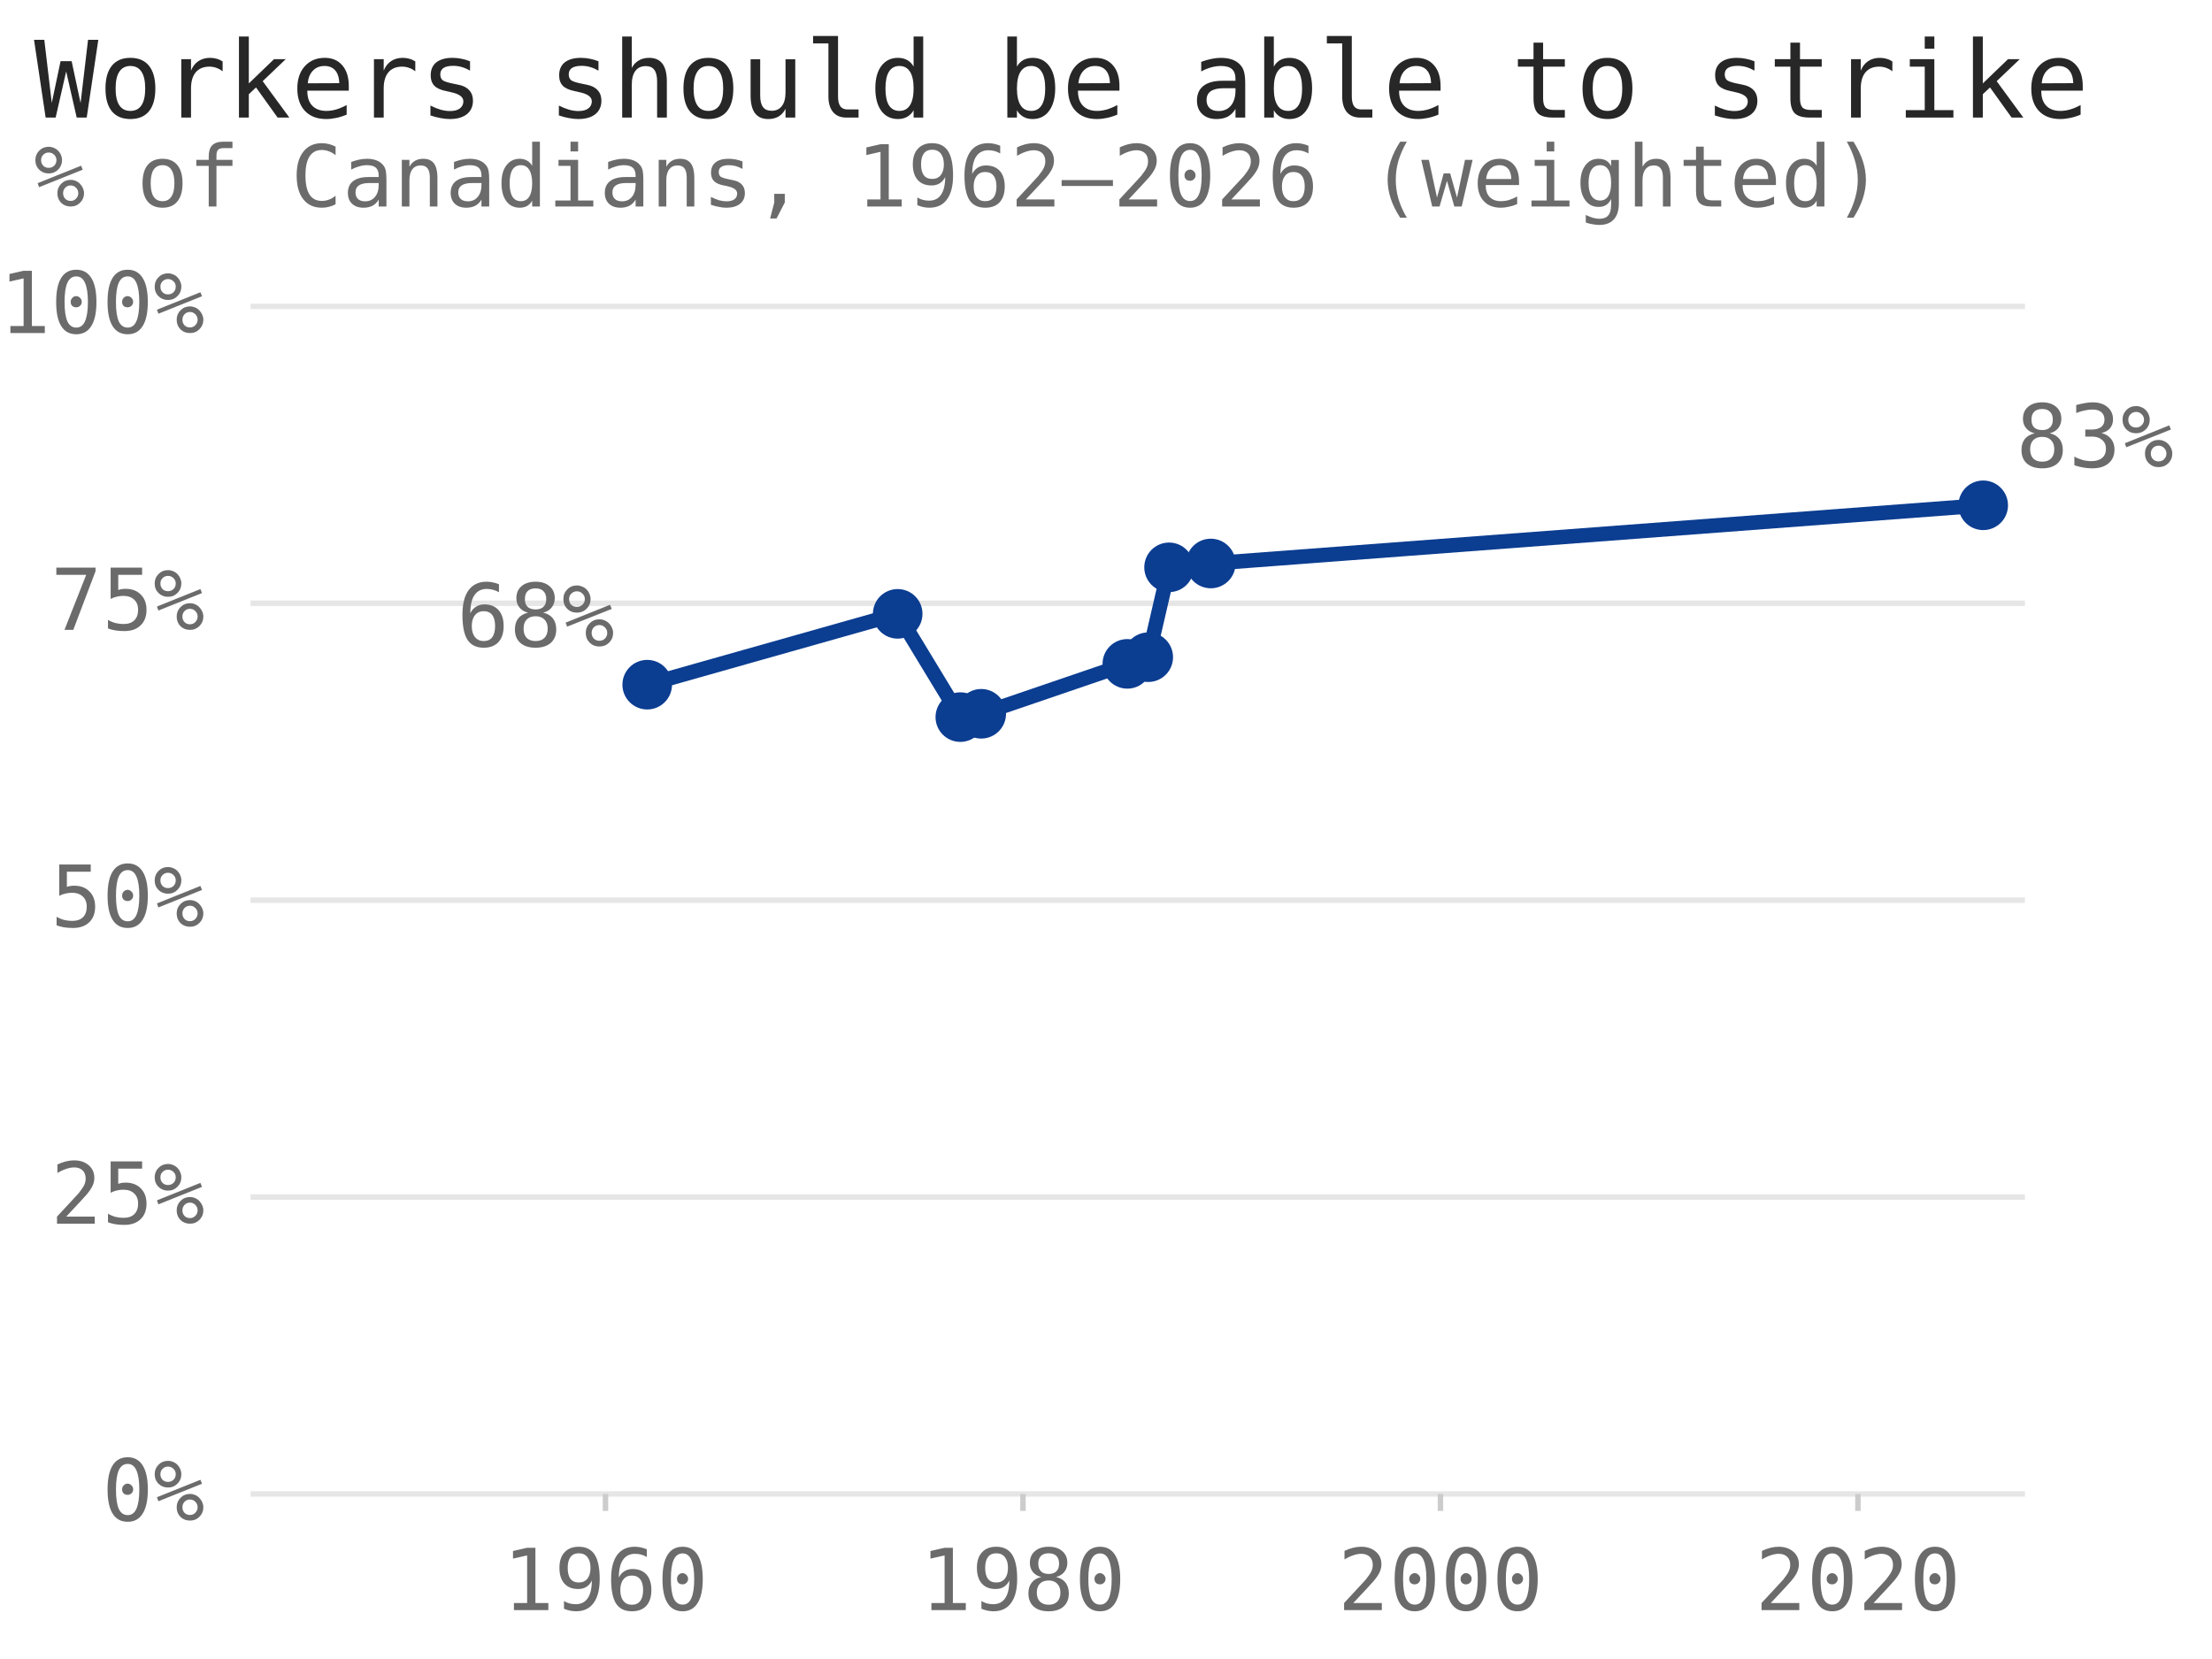
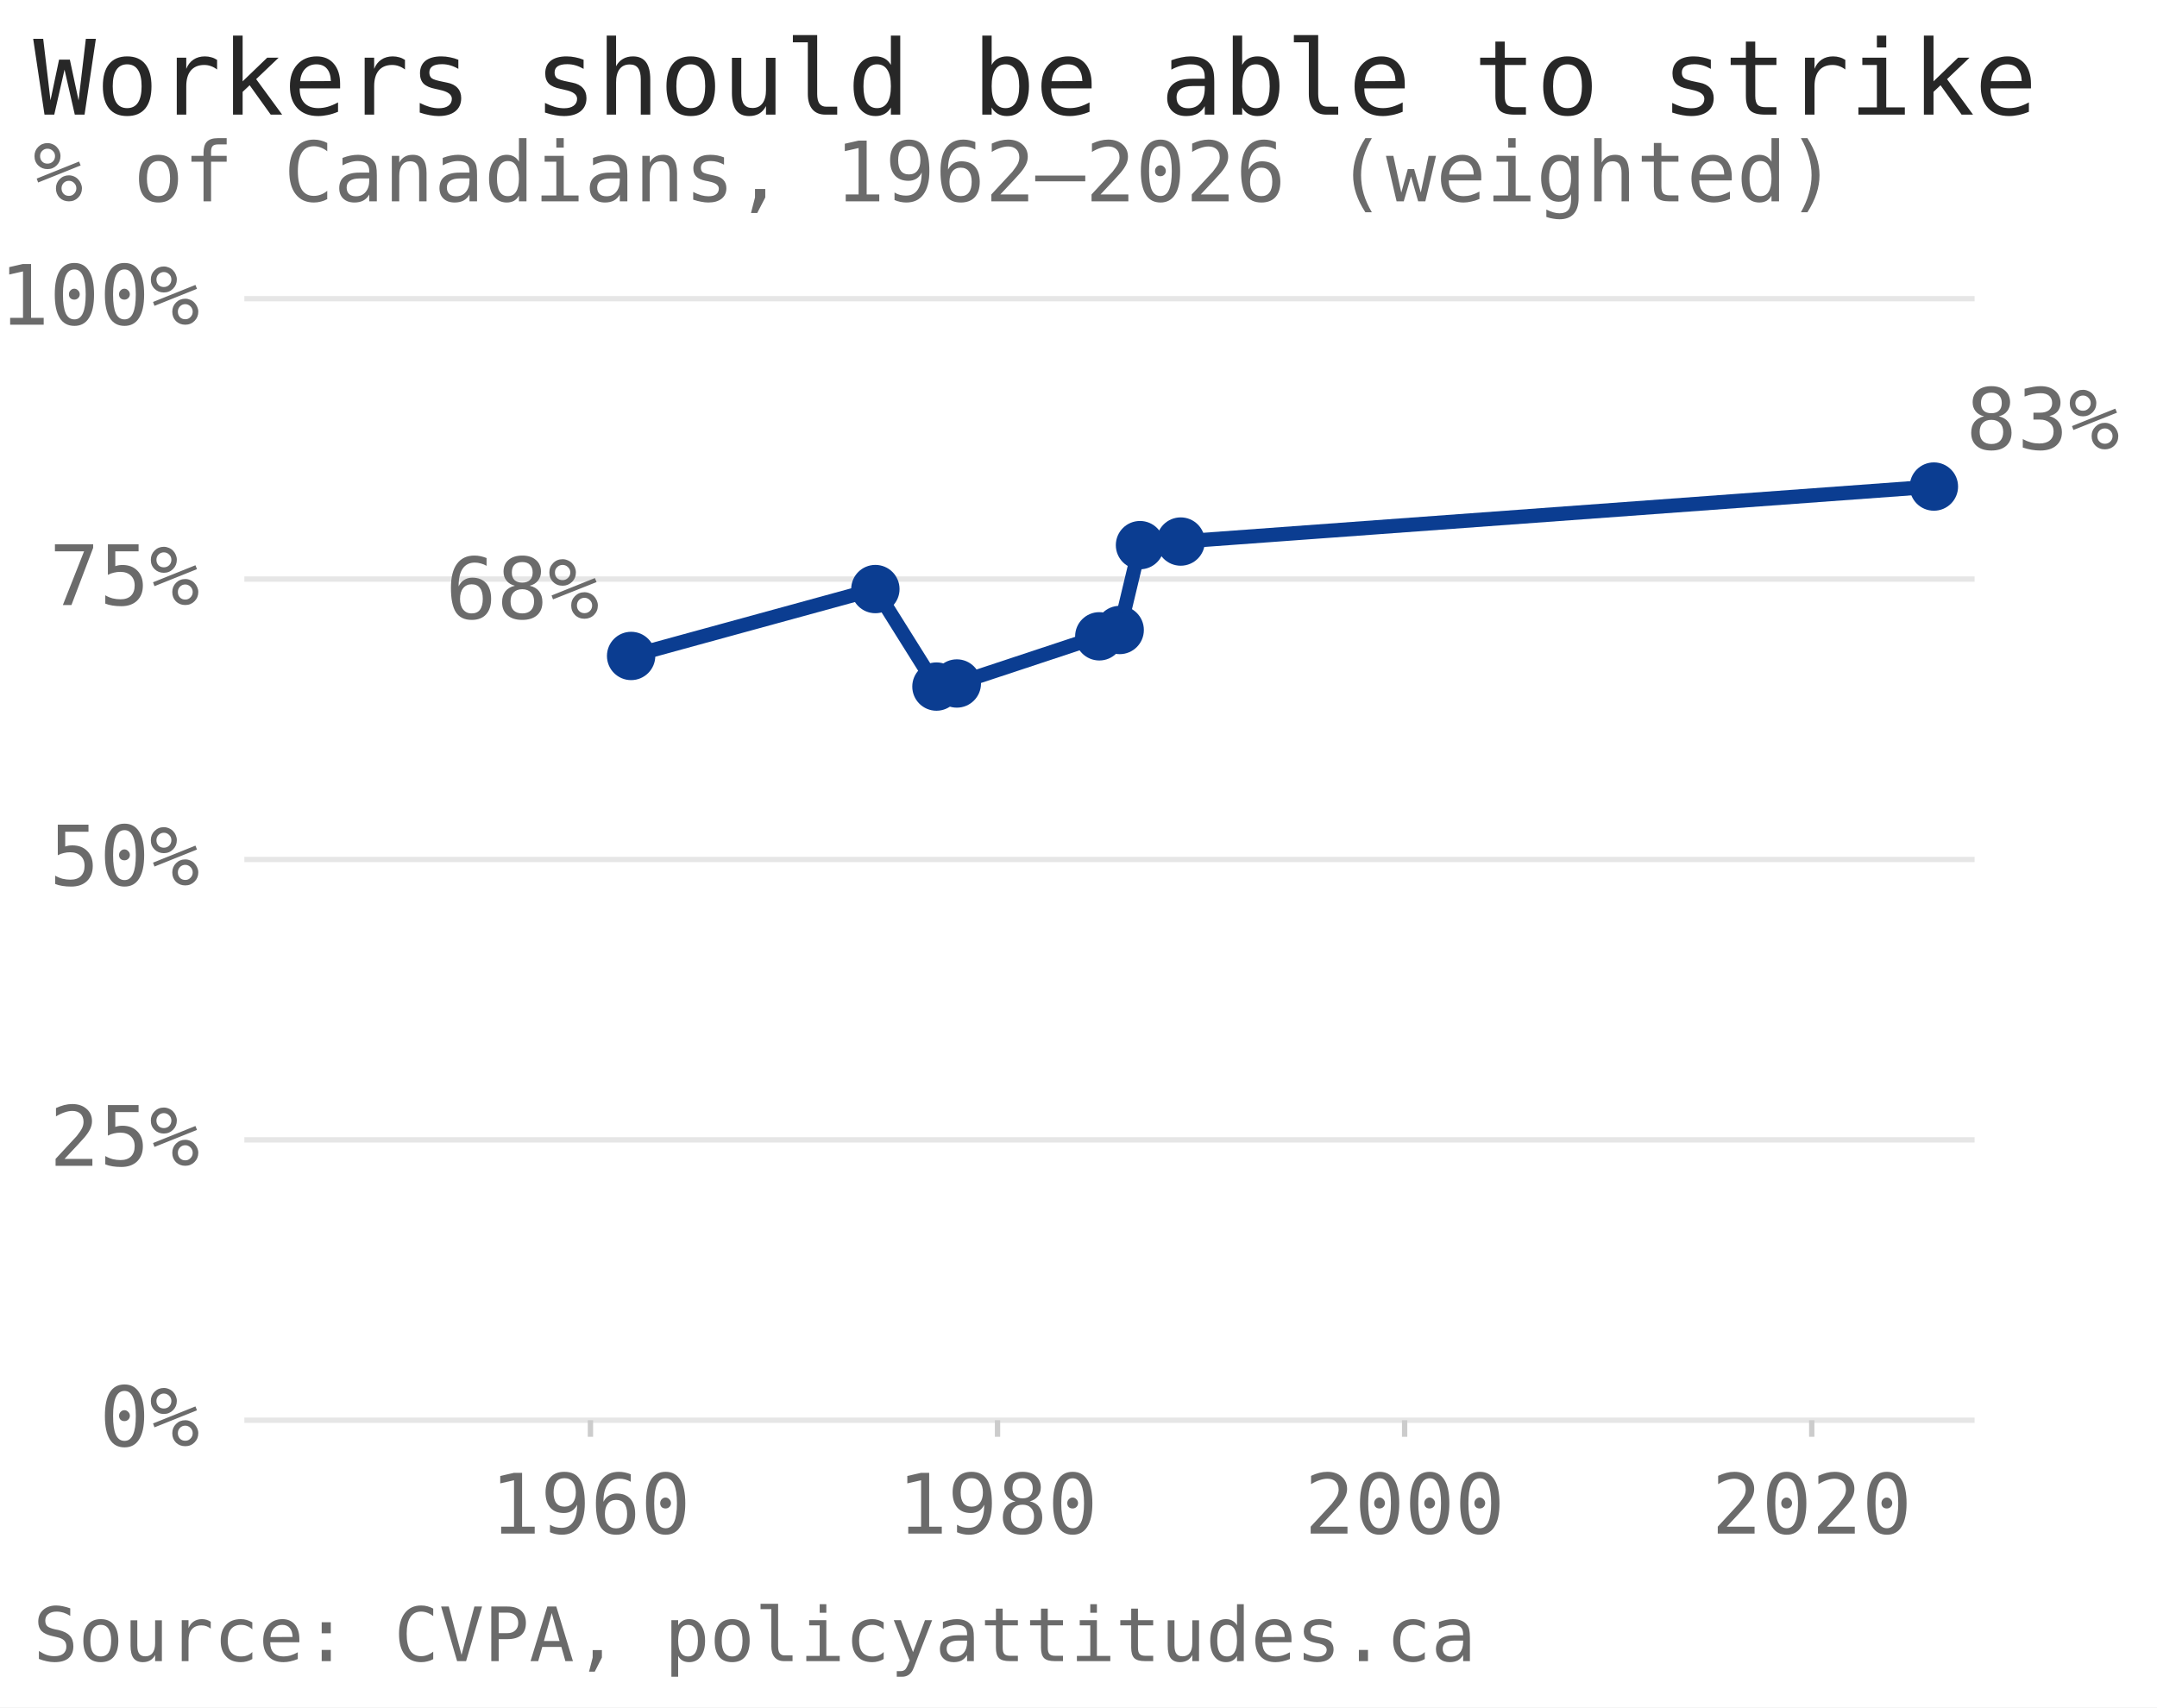
- <svg xmlns="http://www.w3.org/2000/svg" width="259.20pt" height="194.40pt" viewBox="0 0 259.20 194.40">
+ <svg xmlns="http://www.w3.org/2000/svg" width="259.20pt" height="205.20pt" viewBox="0 0 259.20 205.20">
  <g id="workers-should-be-able-to-strike" class="svglite">
    <defs>
      <style type="text/css">
    .svglite line, .svglite polyline, .svglite polygon, .svglite path, .svglite rect, .svglite circle {
      fill: none;
      stroke: #000000;
      stroke-linecap: round;
      stroke-linejoin: round;
      stroke-miterlimit: 10.00;
    }
    .svglite text {
      white-space: pre;
    }
    .svglite g.glyphgroup path {
      fill: inherit;
      stroke: none;
    }
  </style>
    </defs>
    <rect width="100%" height="100%" style="stroke: none; fill: #FFFFFF;" />
    <defs>
-       <clipPath id="workers-should-be-able-to-strike-cpMC4wMHwyNTkuMjB8MC4wMHwxOTQuNDA=">
-         <rect x="0.00" y="0.00" width="259.20" height="194.40" />
+       <clipPath id="workers-should-be-able-to-strike-cpMC4wMHwyNTkuMjB8MC4wMHwyMDUuMjA=">
+         <rect x="0.00" y="0.00" width="259.20" height="205.20" />
      </clipPath>
    </defs>
-     <g clip-path="url(#workers-should-be-able-to-strike-cpMC4wMHwyNTkuMjB8MC4wMHwxOTQuNDA=)">
-       <rect x="0.00" y="-0" width="259.20" height="194.40" style="stroke-width: 1.16; stroke: none; fill: #FFFFFF;" />
-       <polyline points="29.36,175.06 237.28,175.06 " style="stroke-width: 0.64; stroke: #E6E6E6; stroke-linecap: butt;" />
-       <polyline points="29.36,140.27 237.28,140.27 " style="stroke-width: 0.64; stroke: #E6E6E6; stroke-linecap: butt;" />
-       <polyline points="29.36,105.48 237.28,105.48 " style="stroke-width: 0.64; stroke: #E6E6E6; stroke-linecap: butt;" />
-       <polyline points="29.36,70.69 237.28,70.69 " style="stroke-width: 0.64; stroke: #E6E6E6; stroke-linecap: butt;" />
+     <g clip-path="url(#workers-should-be-able-to-strike-cpMC4wMHwyNTkuMjB8MC4wMHwyMDUuMjA=)">
+       <rect x="0.00" y="0.00" width="259.20" height="205.20" style="stroke-width: 1.16; stroke: none; fill: #FFFFFF;" />
+       <polyline points="29.36,170.70 237.28,170.70 " style="stroke-width: 0.64; stroke: #E6E6E6; stroke-linecap: butt;" />
+       <polyline points="29.36,137.00 237.28,137.00 " style="stroke-width: 0.64; stroke: #E6E6E6; stroke-linecap: butt;" />
+       <polyline points="29.36,103.30 237.28,103.30 " style="stroke-width: 0.64; stroke: #E6E6E6; stroke-linecap: butt;" />
+       <polyline points="29.36,69.60 237.28,69.60 " style="stroke-width: 0.64; stroke: #E6E6E6; stroke-linecap: butt;" />
      <polyline points="29.36,35.90 237.28,35.90 " style="stroke-width: 0.64; stroke: #E6E6E6; stroke-linecap: butt;" />
-       <polyline points="75.84,80.23 105.19,71.93 112.53,84.03 114.98,83.64 132.10,77.79 134.55,77.01 136.99,66.48 141.88,66.03 232.39,59.21 " style="stroke-width: 1.71; stroke: #0B3D91; stroke-linecap: butt;" />
-       <circle cx="75.84" cy="80.23" r="2.52" style="stroke-width: 0.77; stroke: #0B3D91; fill: #0B3D91;" />
-       <circle cx="105.19" cy="71.93" r="2.52" style="stroke-width: 0.77; stroke: #0B3D91; fill: #0B3D91;" />
-       <circle cx="112.53" cy="84.03" r="2.52" style="stroke-width: 0.77; stroke: #0B3D91; fill: #0B3D91;" />
-       <circle cx="114.98" cy="83.64" r="2.52" style="stroke-width: 0.77; stroke: #0B3D91; fill: #0B3D91;" />
-       <circle cx="132.10" cy="77.79" r="2.52" style="stroke-width: 0.77; stroke: #0B3D91; fill: #0B3D91;" />
-       <circle cx="134.55" cy="77.01" r="2.52" style="stroke-width: 0.77; stroke: #0B3D91; fill: #0B3D91;" />
-       <circle cx="136.99" cy="66.48" r="2.52" style="stroke-width: 0.77; stroke: #0B3D91; fill: #0B3D91;" />
-       <circle cx="141.88" cy="66.03" r="2.52" style="stroke-width: 0.77; stroke: #0B3D91; fill: #0B3D91;" />
-       <circle cx="232.39" cy="59.21" r="2.52" style="stroke-width: 0.77; stroke: #0B3D91; fill: #0B3D91;" />
-       <text x="72.01" y="75.76" text-anchor="end" style="font-size: 10.24px;fill: #6B6B6B; font-family: &quot;Inconsolata&quot;;">68%</text>
-       <text x="236.22" y="54.74" style="font-size: 10.24px;fill: #6B6B6B; font-family: &quot;Inconsolata&quot;;">83%</text>
-       <text x="23.99" y="178.18" text-anchor="end" style="font-size: 10.00px;fill: #6B6B6B; font-family: &quot;Inconsolata&quot;;">0%</text>
-       <text x="23.99" y="143.39" text-anchor="end" style="font-size: 10.00px;fill: #6B6B6B; font-family: &quot;Inconsolata&quot;;">25%</text>
-       <text x="23.99" y="108.60" text-anchor="end" style="font-size: 10.00px;fill: #6B6B6B; font-family: &quot;Inconsolata&quot;;">50%</text>
-       <text x="23.99" y="73.81" text-anchor="end" style="font-size: 10.00px;fill: #6B6B6B; font-family: &quot;Inconsolata&quot;;">75%</text>
+       <polyline points="75.84,78.84 105.19,70.80 112.53,82.52 114.98,82.15 132.10,76.48 134.55,75.72 136.99,65.52 141.88,65.09 232.39,58.48 " style="stroke-width: 1.71; stroke: #0B3D91; stroke-linecap: butt;" />
+       <circle cx="75.84" cy="78.84" r="2.52" style="stroke-width: 0.77; stroke: #0B3D91; fill: #0B3D91;" />
+       <circle cx="105.19" cy="70.80" r="2.52" style="stroke-width: 0.77; stroke: #0B3D91; fill: #0B3D91;" />
+       <circle cx="112.53" cy="82.52" r="2.52" style="stroke-width: 0.77; stroke: #0B3D91; fill: #0B3D91;" />
+       <circle cx="114.98" cy="82.15" r="2.52" style="stroke-width: 0.77; stroke: #0B3D91; fill: #0B3D91;" />
+       <circle cx="132.10" cy="76.48" r="2.52" style="stroke-width: 0.77; stroke: #0B3D91; fill: #0B3D91;" />
+       <circle cx="134.55" cy="75.72" r="2.52" style="stroke-width: 0.77; stroke: #0B3D91; fill: #0B3D91;" />
+       <circle cx="136.99" cy="65.52" r="2.52" style="stroke-width: 0.77; stroke: #0B3D91; fill: #0B3D91;" />
+       <circle cx="141.88" cy="65.09" r="2.52" style="stroke-width: 0.77; stroke: #0B3D91; fill: #0B3D91;" />
+       <circle cx="232.39" cy="58.48" r="2.52" style="stroke-width: 0.77; stroke: #0B3D91; fill: #0B3D91;" />
+       <text x="72.01" y="74.37" text-anchor="end" style="font-size: 10.24px;fill: #6B6B6B; font-family: &quot;Inconsolata&quot;;">68%</text>
+       <text x="236.22" y="54.01" style="font-size: 10.24px;fill: #6B6B6B; font-family: &quot;Inconsolata&quot;;">83%</text>
+       <text x="23.99" y="173.82" text-anchor="end" style="font-size: 10.00px;fill: #6B6B6B; font-family: &quot;Inconsolata&quot;;">0%</text>
+       <text x="23.99" y="140.12" text-anchor="end" style="font-size: 10.00px;fill: #6B6B6B; font-family: &quot;Inconsolata&quot;;">25%</text>
+       <text x="23.99" y="106.42" text-anchor="end" style="font-size: 10.00px;fill: #6B6B6B; font-family: &quot;Inconsolata&quot;;">50%</text>
+       <text x="23.99" y="72.72" text-anchor="end" style="font-size: 10.00px;fill: #6B6B6B; font-family: &quot;Inconsolata&quot;;">75%</text>
      <text x="23.99" y="39.03" text-anchor="end" style="font-size: 10.00px;fill: #6B6B6B; font-family: &quot;Inconsolata&quot;;">100%</text>
-       <polyline points="70.95,177.05 70.95,175.06 " style="stroke-width: 0.64; stroke: #CCCCCC; stroke-linecap: butt;" />
-       <polyline points="119.87,177.05 119.87,175.06 " style="stroke-width: 0.64; stroke: #CCCCCC; stroke-linecap: butt;" />
-       <polyline points="168.79,177.05 168.79,175.06 " style="stroke-width: 0.64; stroke: #CCCCCC; stroke-linecap: butt;" />
-       <polyline points="217.71,177.05 217.71,175.06 " style="stroke-width: 0.64; stroke: #CCCCCC; stroke-linecap: butt;" />
-       <text x="70.95" y="188.67" text-anchor="middle" style="font-size: 10.00px;fill: #6B6B6B; font-family: &quot;Inconsolata&quot;;">1960</text>
-       <text x="119.87" y="188.67" text-anchor="middle" style="font-size: 10.00px;fill: #6B6B6B; font-family: &quot;Inconsolata&quot;;">1980</text>
-       <text x="168.79" y="188.67" text-anchor="middle" style="font-size: 10.00px;fill: #6B6B6B; font-family: &quot;Inconsolata&quot;;">2000</text>
-       <text x="217.71" y="188.67" text-anchor="middle" style="font-size: 10.00px;fill: #6B6B6B; font-family: &quot;Inconsolata&quot;;">2020</text>
+       <polyline points="70.95,172.69 70.95,170.70 " style="stroke-width: 0.64; stroke: #CCCCCC; stroke-linecap: butt;" />
+       <polyline points="119.87,172.69 119.87,170.70 " style="stroke-width: 0.64; stroke: #CCCCCC; stroke-linecap: butt;" />
+       <polyline points="168.79,172.69 168.79,170.70 " style="stroke-width: 0.64; stroke: #CCCCCC; stroke-linecap: butt;" />
+       <polyline points="217.71,172.69 217.71,170.70 " style="stroke-width: 0.64; stroke: #CCCCCC; stroke-linecap: butt;" />
+       <text x="70.95" y="184.32" text-anchor="middle" style="font-size: 10.00px;fill: #6B6B6B; font-family: &quot;Inconsolata&quot;;">1960</text>
+       <text x="119.87" y="184.32" text-anchor="middle" style="font-size: 10.00px;fill: #6B6B6B; font-family: &quot;Inconsolata&quot;;">1980</text>
+       <text x="168.79" y="184.32" text-anchor="middle" style="font-size: 10.00px;fill: #6B6B6B; font-family: &quot;Inconsolata&quot;;">2000</text>
+       <text x="217.71" y="184.32" text-anchor="middle" style="font-size: 10.00px;fill: #6B6B6B; font-family: &quot;Inconsolata&quot;;">2020</text>
      <text x="3.99" y="24.20" style="font-size: 10.00px;fill: #6B6B6B; font-family: &quot;Inconsolata&quot;;">% of Canadians, 1962–2026 (weighted)</text>
      <text x="3.99" y="13.78" style="font-size: 12.50px; font-weight: 500;fill: #272727; font-family: &quot;Inconsolata&quot;;">Workers should be able to strike</text>
+       <text x="3.99" y="199.65" style="font-size: 9.00px;fill: #6B6B6B; font-family: &quot;Inconsolata&quot;;">Source: CVPA, policyattitudes.ca</text>
    </g>
  </g>
</svg>
